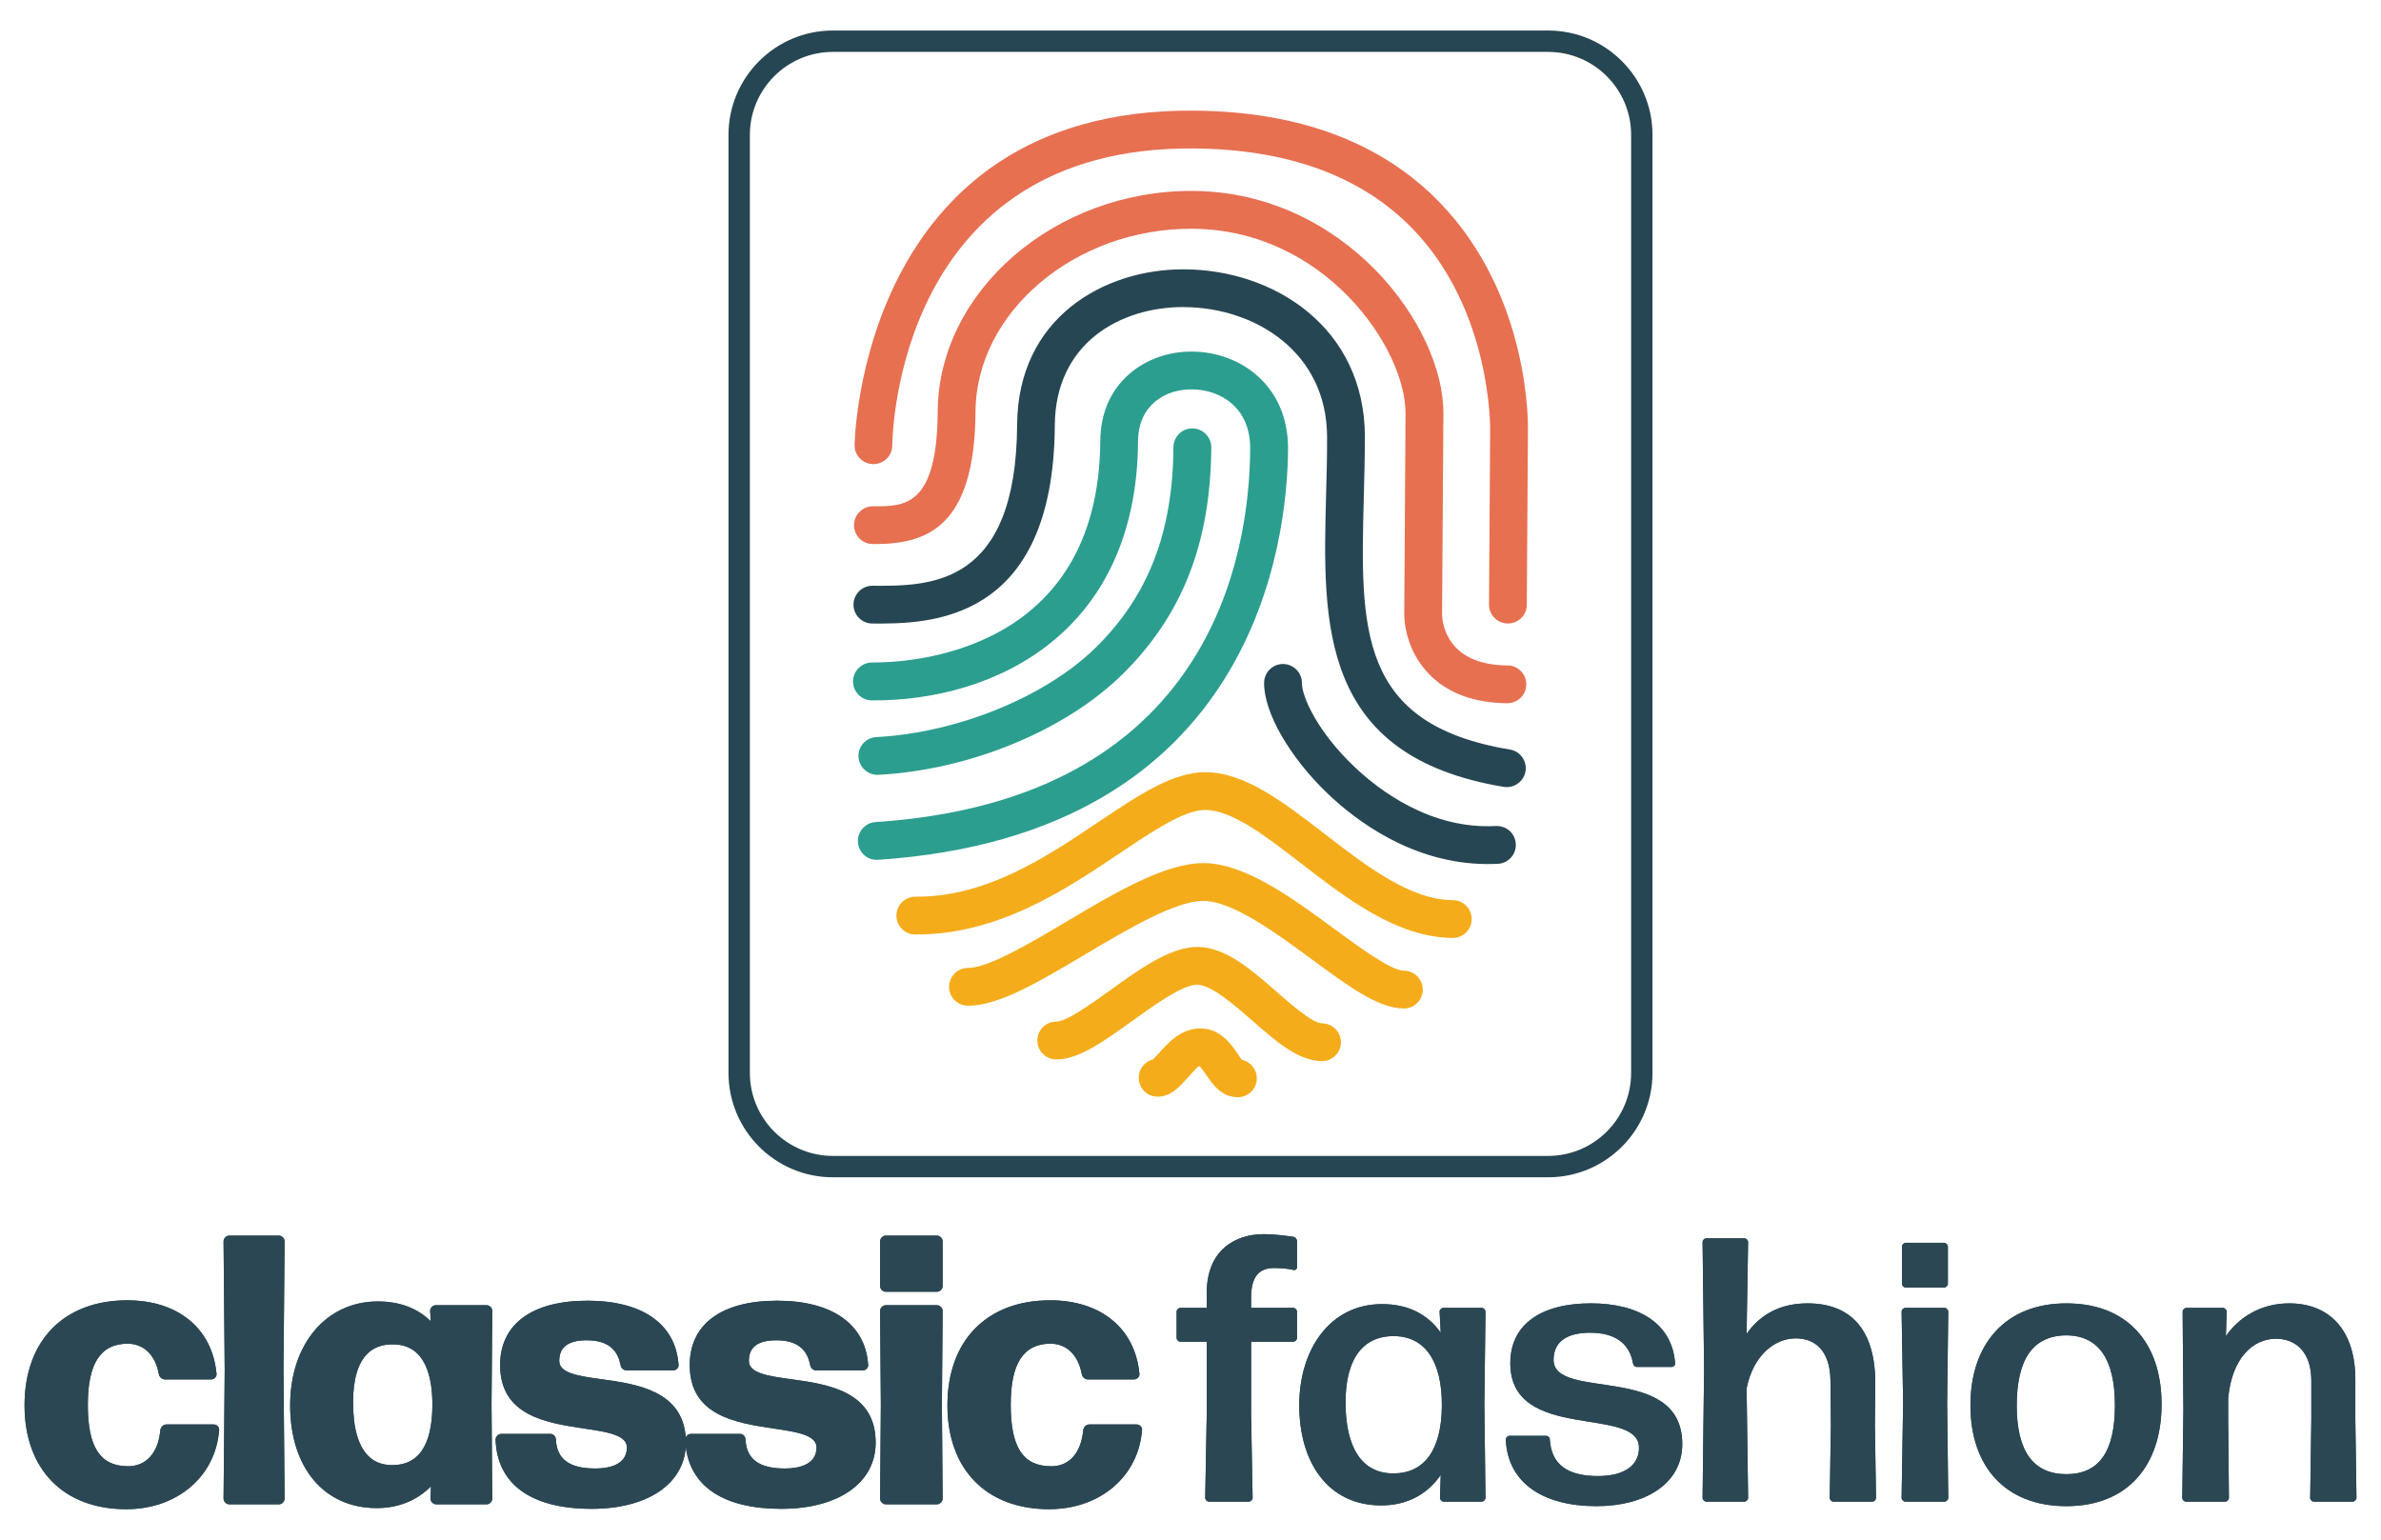
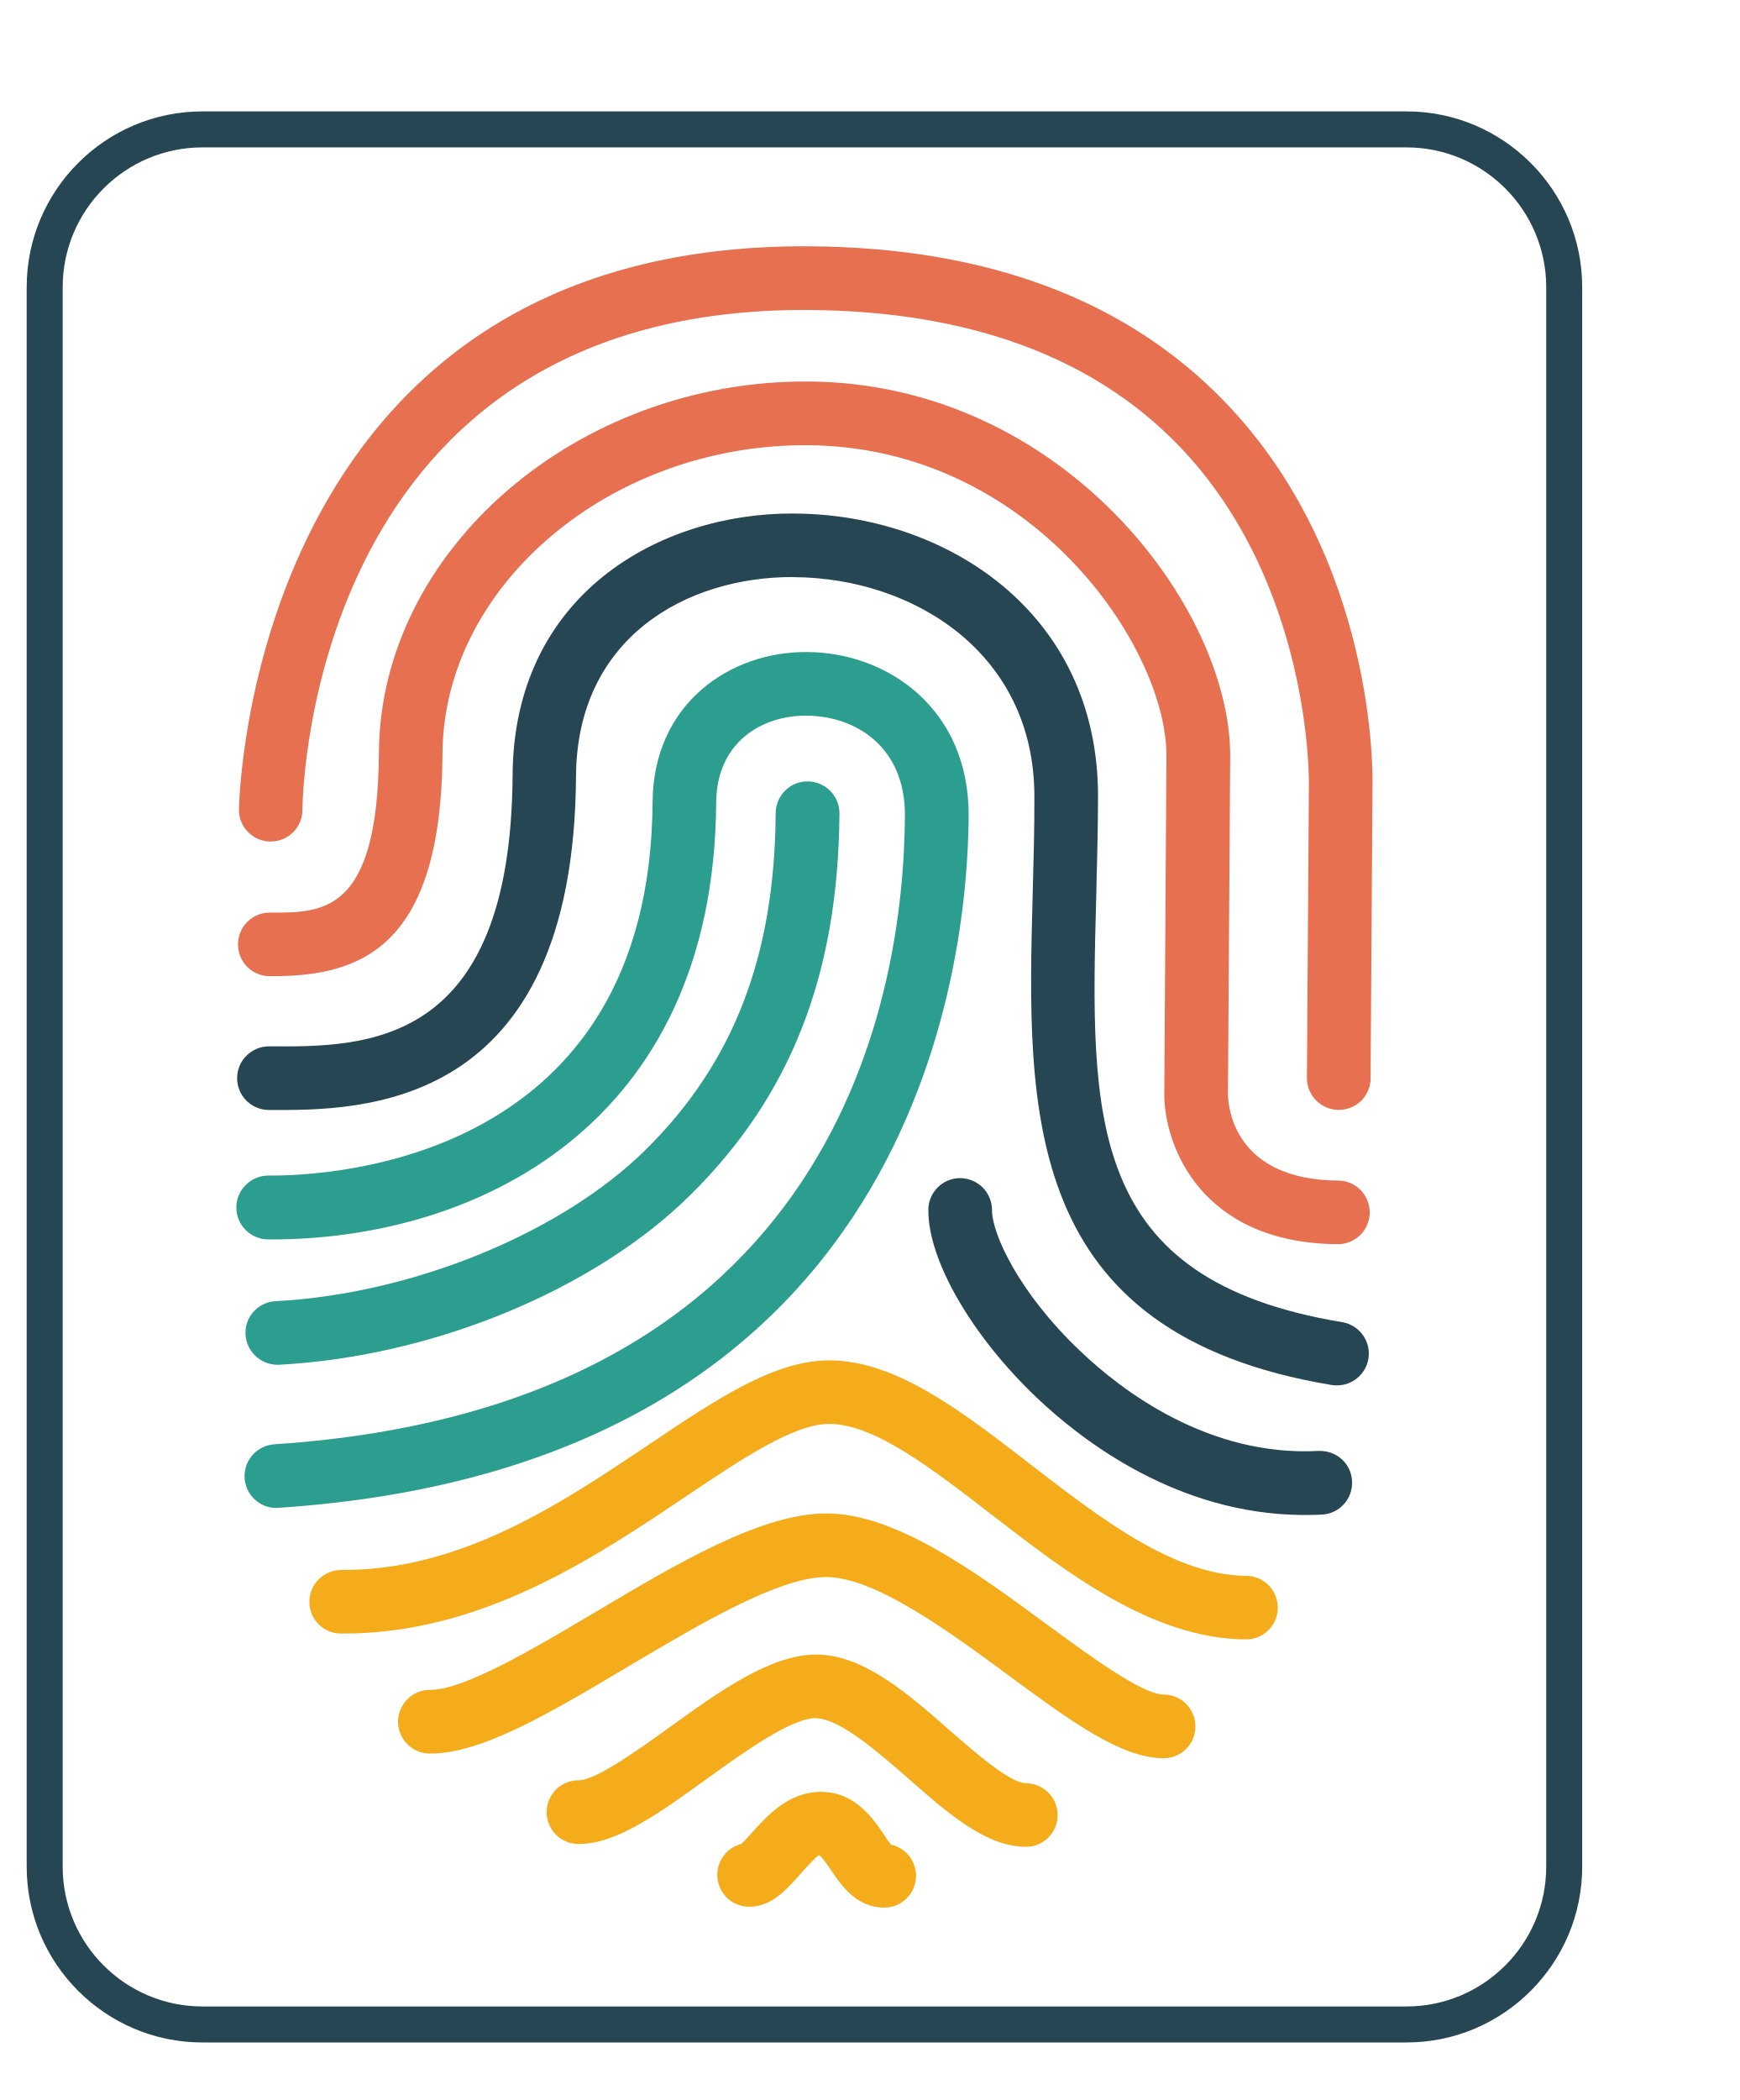
- <svg xmlns="http://www.w3.org/2000/svg" id="Layer_1" x="0px" y="0px" viewBox="0 0 334.111 216.064" xml:space="preserve">
-   <g>
-     <g>
-       <path fill="#2B4754" d="M30.005,199.892h-6.651c-0.405,0-0.76,0.305-0.85,0.764c-0.281,3.2-1.973,5.098-4.534,5.098    c-0.034,0-0.068,0-0.103-0.001c-3.833-0.051-5.543-2.703-5.543-8.601c0-5.818,1.762-8.551,5.538-8.601    c2.311,0,3.928,1.562,4.437,4.292c0.084,0.419,0.438,0.724,0.843,0.724h6.494c0.229,0,0.453-0.112,0.6-0.301    c0.135-0.172,0.184-0.387,0.143-0.532c-0.615-6.331-5.411-10.265-12.516-10.265c-8.894,0-14.419,5.646-14.419,14.735    c0,8.991,5.465,14.577,14.261,14.577c7.128,0,12.492-4.549,13.035-11.002c0.05-0.2,0.001-0.414-0.134-0.587    C30.459,200.004,30.234,199.892,30.005,199.892z" />
-       <path fill="#2B4754" d="M39.139,173.388H32.17c-0.418,0-0.798,0.38-0.798,0.801l0.159,18.05l-0.159,18.059    c0,0.418,0.38,0.798,0.798,0.798h6.969c0.418,0,0.798-0.38,0.798-0.801l-0.159-18.05l0.159-18.059    C39.936,173.767,39.557,173.388,39.139,173.388z" />
-       <path fill="#2B4754" d="M68.281,183.155h-7.128c-0.417,0-0.797,0.38-0.796,0.82l0.091,1.43c-1.899-1.845-4.392-2.778-7.425-2.778    c-7.246,0-12.308,5.994-12.308,14.577c0,8.759,4.769,14.419,12.148,14.419c3.017,0,5.627-1.051,7.611-3.051l-0.066,1.725    c0,0.418,0.38,0.798,0.797,0.798h7.075c0.417,0,0.797-0.38,0.797-0.801l-0.105-13.14l0.105-13.202    C69.078,183.535,68.698,183.155,68.281,183.155z M55.082,205.593h-0.005c-1.395,0.005-2.511-0.405-3.378-1.261    c-1.43-1.41-2.155-3.951-2.155-7.551c0-3.228,0.686-5.531,2.037-6.848c0.872-0.85,2.035-1.28,3.463-1.28    c0.062,0,0.127,0.001,0.191,0.003c4.559,0.063,5.473,4.738,5.438,8.649C60.622,202.805,58.741,205.593,55.082,205.593z" />
-       <path fill="#2B4754" d="M111.044,193.544c-3.198-0.441-5.96-0.822-5.96-2.569c0-1.95,1.259-2.898,3.849-2.898    c2.771,0,4.325,1.143,4.753,3.499c0.084,0.42,0.438,0.725,0.844,0.725h6.546c0.229,0,0.453-0.112,0.601-0.301    c0.135-0.173,0.184-0.388,0.144-0.524c-0.418-5.689-5.077-8.953-12.781-8.953c-7.787,0-12.254,3.292-12.254,9.033    c0,7.138,6.534,8.116,11.785,8.903c3.224,0.482,6.007,0.899,6.007,2.659c0,2.567-2.774,2.951-4.429,2.951    c-3.635,0-5.395-1.296-5.539-4.06c0-0.447-0.35-0.798-0.797-0.798h-6.863c-0.309,0-0.596,0.209-0.725,0.492    c-0.456-6.575-6.971-7.495-11.788-8.159c-3.198-0.441-5.96-0.822-5.96-2.569c0-1.95,1.259-2.898,3.849-2.898    c2.771,0,4.325,1.143,4.753,3.499c0.084,0.42,0.438,0.725,0.844,0.725h6.546c0.229,0,0.453-0.112,0.601-0.301    c0.135-0.173,0.184-0.388,0.144-0.524c-0.418-5.689-5.077-8.953-12.781-8.953c-7.787,0-12.254,3.292-12.254,9.033    c0,7.138,6.534,8.116,11.785,8.903c3.224,0.482,6.007,0.899,6.007,2.659c0,2.567-2.775,2.951-4.43,2.951    c-3.634,0-5.394-1.296-5.537-4.06c0-0.447-0.351-0.798-0.798-0.798H70.34c-0.418,0-0.798,0.38-0.798,0.811    c0.217,6.26,5,9.707,13.469,9.707c7.764,0,12.866-3.399,13.222-8.705c0.677,5.622,5.383,8.705,13.386,8.705    c8.053,0,13.257-3.649,13.257-9.298C122.876,195.177,116.037,194.232,111.044,193.544z" />
-       <path fill="#2B4754" d="M131.476,173.388h-7.18c-0.418,0-0.798,0.38-0.798,0.798v6.282c0,0.418,0.38,0.798,0.798,0.798h7.18    c0.418,0,0.798-0.38,0.798-0.798v-6.282C132.273,173.767,131.894,173.388,131.476,173.388z" />
-       <path fill="#2B4754" d="M131.476,183.155h-7.18c-0.418,0-0.798,0.38-0.798,0.8l0.105,13.193l-0.105,13.148    c0,0.418,0.38,0.798,0.798,0.798h7.18c0.418,0,0.798-0.38,0.798-0.801l-0.105-13.14l0.105-13.202    C132.273,183.535,131.894,183.155,131.476,183.155z" />
-       <path fill="#2B4754" d="M160.109,200.192c-0.146-0.188-0.371-0.301-0.601-0.301h-6.651c-0.405,0-0.76,0.305-0.85,0.764    c-0.285,3.243-2.005,5.192-4.637,5.097c-3.833-0.051-5.543-2.703-5.543-8.601c0-5.818,1.762-8.551,5.538-8.601    c2.311,0,3.928,1.562,4.437,4.292c0.084,0.419,0.438,0.724,0.843,0.724h6.494c0.229,0,0.453-0.112,0.6-0.301    c0.135-0.172,0.184-0.387,0.143-0.532c-0.615-6.331-5.411-10.265-12.516-10.265c-8.894,0-14.419,5.646-14.419,14.735    c0,8.991,5.465,14.577,14.261,14.577c7.128,0,12.492-4.549,13.035-11.002C160.293,200.579,160.244,200.365,160.109,200.192z" />
-     </g>
-     <g>
-       <path fill="#2B4754" d="M175.559,198.63l0.212,11.562c0,0.265-0.265,0.528-0.528,0.528h-5.597c-0.264,0-0.527-0.264-0.527-0.528    l0.211-11.562v-10.349h-3.695c-0.265,0-0.528-0.264-0.528-0.527v-3.696c0-0.264,0.264-0.527,0.528-0.527h3.695v-2.06    c0-6.071,4.013-8.288,8.024-8.288c1.426,0,2.957,0.211,4.118,0.369c0.317,0.053,0.528,0.316,0.528,0.634v3.643    c0,0.264-0.264,0.476-0.528,0.369c-0.739-0.158-1.637-0.264-2.692-0.264c-1.953,0-3.221,1.056-3.221,4.118v1.479h5.913    c0.265,0,0.528,0.264,0.528,0.527v3.696c0,0.264-0.264,0.527-0.528,0.527h-5.913V198.63z" />
-       <path fill="#2B4754" d="M202.59,210.72c-0.264,0-0.527-0.264-0.527-0.528l0.105-3.22c-1.848,2.692-4.699,4.276-8.342,4.276    c-7.55,0-11.51-6.125-11.51-14.044c0-7.866,4.329-14.202,11.615-14.202c3.59,0,6.389,1.373,8.236,4.013l-0.158-2.957    c0-0.264,0.264-0.527,0.527-0.527h5.386c0.264,0,0.527,0.264,0.527,0.527l-0.158,12.988l0.158,13.146    c0,0.265-0.264,0.528-0.527,0.528H202.59z M195.516,206.76c4.276,0,6.758-3.167,6.811-9.45c0.053-6.282-2.376-9.767-6.652-9.819    c-4.646-0.054-6.863,3.484-6.863,9.291C188.811,203.117,191.081,206.76,195.516,206.76z" />
-       <path fill="#2B4754" d="M224.024,211.354c-7.444,0-12.46-3.221-12.724-9.345c0-0.265,0.264-0.528,0.528-0.528h5.121    c0.264,0,0.528,0.211,0.528,0.528c0.211,3.537,2.533,5.121,6.758,5.121c3.59,0,5.754-1.426,5.754-3.96    c0-6.019-18.056-0.687-18.056-11.879c0-5.49,4.382-8.395,11.298-8.395c6.705,0,11.404,2.798,11.826,8.395    c0.053,0.264-0.211,0.528-0.475,0.528h-4.857c-0.316,0-0.528-0.212-0.581-0.528c-0.475-2.745-2.481-4.276-6.019-4.276    c-3.115,0-5.121,1.161-5.121,3.801c0,5.86,18.057,0.317,18.057,11.826C236.062,208.186,230.887,211.354,224.024,211.354z" />
-       <path fill="#2B4754" d="M252.005,187.807c-3.062,0-6.019,2.481-6.916,7.021l0.211,15.363c0,0.265-0.265,0.528-0.528,0.528h-5.332    c-0.265,0-0.528-0.264-0.528-0.528l0.211-18.108l-0.211-17.792c0-0.264,0.264-0.528,0.528-0.528h5.332    c0.264,0,0.528,0.265,0.528,0.528l-0.211,12.882c1.848-2.64,4.646-4.276,8.553-4.276c5.966,0,9.608,3.59,9.503,11.51l-0.053,5.648    l0.158,10.137c0,0.265-0.264,0.528-0.528,0.528h-5.438c-0.264,0-0.528-0.264-0.528-0.528l0.159-10.031l-0.054-6.44    C256.809,189.601,254.75,187.807,252.005,187.807z" />
-       <path fill="#2B4754" d="M267.368,210.72c-0.264,0-0.528-0.264-0.528-0.528l0.212-13.251l-0.212-12.883    c0-0.264,0.265-0.527,0.528-0.527h5.491c0.264,0,0.527,0.264,0.527,0.527l-0.158,12.883l0.158,13.251    c0,0.265-0.264,0.528-0.527,0.528H267.368z M267.42,180.679c-0.264,0-0.528-0.264-0.528-0.527v-5.227    c0-0.265,0.265-0.528,0.528-0.528h5.385c0.265,0,0.528,0.264,0.528,0.528v5.227c0,0.264-0.264,0.527-0.528,0.527H267.42z" />
-       <path fill="#2B4754" d="M289.963,211.354c-8.553,0-13.463-5.544-13.463-14.149c0-8.605,4.91-14.308,13.463-14.308    c8.553,0,13.357,5.544,13.357,14.149C303.321,205.704,298.516,211.354,289.963,211.354z M289.963,206.865    c4.594,0,6.811-3.167,6.811-9.661c0-6.441-2.27-9.82-6.863-9.82c-4.698,0.053-6.916,3.432-6.916,9.873    C282.995,203.645,285.318,206.865,289.963,206.865z" />
-       <path fill="#2B4754" d="M306.751,210.72c-0.264,0-0.528-0.264-0.528-0.528l0.158-12.248l-0.105-13.886    c0-0.264,0.265-0.527,0.528-0.527h5.121c0.264,0,0.528,0.264,0.528,0.527l-0.106,3.433c1.742-2.535,4.805-4.594,8.87-4.594    c5.702,0,9.292,3.802,9.292,10.665v5.596l0.158,11.034c0,0.265-0.264,0.528-0.527,0.528h-5.438c-0.264,0-0.528-0.264-0.528-0.528    l0.159-11.034v-5.438c0-3.855-2.06-5.86-4.963-5.86c-3.221,0-6.178,2.692-6.705,8.342v2.956l0.105,11.034    c0,0.265-0.264,0.528-0.528,0.528H306.751z" />
-     </g>
-   </g>
-   <g>
-     <g>
-       <path fill="#2B4754" d="M30.005,199.892h-6.651c-0.405,0-0.76,0.305-0.85,0.764c-0.281,3.2-1.973,5.098-4.534,5.098    c-0.034,0-0.068,0-0.103-0.001c-3.833-0.051-5.543-2.703-5.543-8.601c0-5.818,1.762-8.551,5.538-8.601    c2.311,0,3.928,1.562,4.437,4.292c0.084,0.419,0.438,0.724,0.843,0.724h6.494c0.229,0,0.453-0.112,0.6-0.301    c0.135-0.172,0.184-0.387,0.143-0.532c-0.615-6.331-5.411-10.265-12.516-10.265c-8.894,0-14.419,5.646-14.419,14.735    c0,8.991,5.465,14.577,14.261,14.577c7.128,0,12.492-4.549,13.035-11.002c0.05-0.2,0.001-0.414-0.134-0.587    C30.459,200.004,30.234,199.892,30.005,199.892z" />
-       <path fill="#2B4754" d="M39.139,173.388H32.17c-0.418,0-0.798,0.38-0.798,0.801l0.159,18.05l-0.159,18.059    c0,0.418,0.38,0.798,0.798,0.798h6.969c0.418,0,0.798-0.38,0.798-0.801l-0.159-18.05l0.159-18.059    C39.936,173.767,39.557,173.388,39.139,173.388z" />
-       <path fill="#2B4754" d="M68.281,183.155h-7.128c-0.417,0-0.797,0.38-0.796,0.82l0.091,1.43c-1.899-1.845-4.392-2.778-7.425-2.778    c-7.246,0-12.308,5.994-12.308,14.577c0,8.759,4.769,14.419,12.148,14.419c3.017,0,5.627-1.051,7.611-3.051l-0.066,1.725    c0,0.418,0.38,0.798,0.797,0.798h7.075c0.417,0,0.797-0.38,0.797-0.801l-0.105-13.14l0.105-13.202    C69.078,183.535,68.698,183.155,68.281,183.155z M55.082,205.593h-0.005c-1.395,0.005-2.511-0.405-3.378-1.261    c-1.43-1.41-2.155-3.951-2.155-7.551c0-3.228,0.686-5.531,2.037-6.848c0.872-0.85,2.035-1.28,3.463-1.28    c0.062,0,0.127,0.001,0.191,0.003c4.559,0.063,5.473,4.738,5.438,8.649C60.622,202.805,58.741,205.593,55.082,205.593z" />
-       <path fill="#2B4754" d="M111.044,193.544c-3.198-0.441-5.96-0.822-5.96-2.569c0-1.95,1.259-2.898,3.849-2.898    c2.771,0,4.325,1.143,4.753,3.499c0.084,0.42,0.438,0.725,0.844,0.725h6.546c0.229,0,0.453-0.112,0.601-0.301    c0.135-0.173,0.184-0.388,0.144-0.524c-0.418-5.689-5.077-8.953-12.781-8.953c-7.787,0-12.254,3.292-12.254,9.033    c0,7.138,6.534,8.116,11.785,8.903c3.224,0.482,6.007,0.899,6.007,2.659c0,2.567-2.774,2.951-4.429,2.951    c-3.635,0-5.395-1.296-5.539-4.06c0-0.447-0.35-0.798-0.797-0.798h-6.863c-0.309,0-0.596,0.209-0.725,0.492    c-0.456-6.575-6.971-7.495-11.788-8.159c-3.198-0.441-5.96-0.822-5.96-2.569c0-1.95,1.259-2.898,3.849-2.898    c2.771,0,4.325,1.143,4.753,3.499c0.084,0.42,0.438,0.725,0.844,0.725h6.546c0.229,0,0.453-0.112,0.601-0.301    c0.135-0.173,0.184-0.388,0.144-0.524c-0.418-5.689-5.077-8.953-12.781-8.953c-7.787,0-12.254,3.292-12.254,9.033    c0,7.138,6.534,8.116,11.785,8.903c3.224,0.482,6.007,0.899,6.007,2.659c0,2.567-2.775,2.951-4.43,2.951    c-3.634,0-5.394-1.296-5.537-4.06c0-0.447-0.351-0.798-0.798-0.798H70.34c-0.418,0-0.798,0.38-0.798,0.811    c0.217,6.26,5,9.707,13.469,9.707c7.764,0,12.866-3.399,13.222-8.705c0.677,5.622,5.383,8.705,13.386,8.705    c8.053,0,13.257-3.649,13.257-9.298C122.876,195.177,116.037,194.232,111.044,193.544z" />
-       <path fill="#2B4754" d="M131.476,173.388h-7.18c-0.418,0-0.798,0.38-0.798,0.798v6.282c0,0.418,0.38,0.798,0.798,0.798h7.18    c0.418,0,0.798-0.38,0.798-0.798v-6.282C132.273,173.767,131.894,173.388,131.476,173.388z" />
-       <path fill="#2B4754" d="M131.476,183.155h-7.18c-0.418,0-0.798,0.38-0.798,0.8l0.105,13.193l-0.105,13.148    c0,0.418,0.38,0.798,0.798,0.798h7.18c0.418,0,0.798-0.38,0.798-0.801l-0.105-13.14l0.105-13.202    C132.273,183.535,131.894,183.155,131.476,183.155z" />
-       <path fill="#2B4754" d="M160.109,200.192c-0.146-0.188-0.371-0.301-0.601-0.301h-6.651c-0.405,0-0.76,0.305-0.85,0.764    c-0.285,3.243-2.005,5.192-4.637,5.097c-3.833-0.051-5.543-2.703-5.543-8.601c0-5.818,1.762-8.551,5.538-8.601    c2.311,0,3.928,1.562,4.437,4.292c0.084,0.419,0.438,0.724,0.843,0.724h6.494c0.229,0,0.453-0.112,0.6-0.301    c0.135-0.172,0.184-0.387,0.143-0.532c-0.615-6.331-5.411-10.265-12.516-10.265c-8.894,0-14.419,5.646-14.419,14.735    c0,8.991,5.465,14.577,14.261,14.577c7.128,0,12.492-4.549,13.035-11.002C160.293,200.579,160.244,200.365,160.109,200.192z" />
-     </g>
-     <g>
-       <path fill="#2B4754" d="M175.559,198.63l0.212,11.562c0,0.265-0.265,0.528-0.528,0.528h-5.597c-0.264,0-0.527-0.264-0.527-0.528    l0.211-11.562v-10.349h-3.695c-0.265,0-0.528-0.264-0.528-0.527v-3.696c0-0.264,0.264-0.527,0.528-0.527h3.695v-2.06    c0-6.071,4.013-8.288,8.024-8.288c1.426,0,2.957,0.211,4.118,0.369c0.317,0.053,0.528,0.316,0.528,0.634v3.643    c0,0.264-0.264,0.476-0.528,0.369c-0.739-0.158-1.637-0.264-2.692-0.264c-1.953,0-3.221,1.056-3.221,4.118v1.479h5.913    c0.265,0,0.528,0.264,0.528,0.527v3.696c0,0.264-0.264,0.527-0.528,0.527h-5.913V198.63z" />
-       <path fill="#2B4754" d="M202.59,210.72c-0.264,0-0.527-0.264-0.527-0.528l0.105-3.22c-1.848,2.692-4.699,4.276-8.342,4.276    c-7.55,0-11.51-6.125-11.51-14.044c0-7.866,4.329-14.202,11.615-14.202c3.59,0,6.389,1.373,8.236,4.013l-0.158-2.957    c0-0.264,0.264-0.527,0.527-0.527h5.386c0.264,0,0.527,0.264,0.527,0.527l-0.158,12.988l0.158,13.146    c0,0.265-0.264,0.528-0.527,0.528H202.59z M195.516,206.76c4.276,0,6.758-3.167,6.811-9.45c0.053-6.282-2.376-9.767-6.652-9.819    c-4.646-0.054-6.863,3.484-6.863,9.291C188.811,203.117,191.081,206.76,195.516,206.76z" />
-       <path fill="#2B4754" d="M224.024,211.354c-7.444,0-12.46-3.221-12.724-9.345c0-0.265,0.264-0.528,0.528-0.528h5.121    c0.264,0,0.528,0.211,0.528,0.528c0.211,3.537,2.533,5.121,6.758,5.121c3.59,0,5.754-1.426,5.754-3.96    c0-6.019-18.056-0.687-18.056-11.879c0-5.49,4.382-8.395,11.298-8.395c6.705,0,11.404,2.798,11.826,8.395    c0.053,0.264-0.211,0.528-0.475,0.528h-4.857c-0.316,0-0.528-0.212-0.581-0.528c-0.475-2.745-2.481-4.276-6.019-4.276    c-3.115,0-5.121,1.161-5.121,3.801c0,5.86,18.057,0.317,18.057,11.826C236.062,208.186,230.887,211.354,224.024,211.354z" />
-       <path fill="#2B4754" d="M252.005,187.807c-3.062,0-6.019,2.481-6.916,7.021l0.211,15.363c0,0.265-0.265,0.528-0.528,0.528h-5.332    c-0.265,0-0.528-0.264-0.528-0.528l0.211-18.108l-0.211-17.792c0-0.264,0.264-0.528,0.528-0.528h5.332    c0.264,0,0.528,0.265,0.528,0.528l-0.211,12.882c1.848-2.64,4.646-4.276,8.553-4.276c5.966,0,9.608,3.59,9.503,11.51l-0.053,5.648    l0.158,10.137c0,0.265-0.264,0.528-0.528,0.528h-5.438c-0.264,0-0.528-0.264-0.528-0.528l0.159-10.031l-0.054-6.44    C256.809,189.601,254.75,187.807,252.005,187.807z" />
-       <path fill="#2B4754" d="M267.368,210.72c-0.264,0-0.528-0.264-0.528-0.528l0.212-13.251l-0.212-12.883    c0-0.264,0.265-0.527,0.528-0.527h5.491c0.264,0,0.527,0.264,0.527,0.527l-0.158,12.883l0.158,13.251    c0,0.265-0.264,0.528-0.527,0.528H267.368z M267.42,180.679c-0.264,0-0.528-0.264-0.528-0.527v-5.227    c0-0.265,0.265-0.528,0.528-0.528h5.385c0.265,0,0.528,0.264,0.528,0.528v5.227c0,0.264-0.264,0.527-0.528,0.527H267.42z" />
-       <path fill="#2B4754" d="M289.963,211.354c-8.553,0-13.463-5.544-13.463-14.149c0-8.605,4.91-14.308,13.463-14.308    c8.553,0,13.357,5.544,13.357,14.149C303.321,205.704,298.516,211.354,289.963,211.354z M289.963,206.865    c4.594,0,6.811-3.167,6.811-9.661c0-6.441-2.27-9.82-6.863-9.82c-4.698,0.053-6.916,3.432-6.916,9.873    C282.995,203.645,285.318,206.865,289.963,206.865z" />
-       <path fill="#2B4754" d="M306.751,210.72c-0.264,0-0.528-0.264-0.528-0.528l0.158-12.248l-0.105-13.886    c0-0.264,0.265-0.527,0.528-0.527h5.121c0.264,0,0.528,0.264,0.528,0.527l-0.106,3.433c1.742-2.535,4.805-4.594,8.87-4.594    c5.702,0,9.292,3.802,9.292,10.665v5.596l0.158,11.034c0,0.265-0.264,0.528-0.527,0.528h-5.438c-0.264,0-0.528-0.264-0.528-0.528    l0.159-11.034v-5.438c0-3.855-2.06-5.86-4.963-5.86c-3.221,0-6.178,2.692-6.705,8.342v2.956l0.105,11.034    c0,0.265-0.264,0.528-0.528,0.528H306.751z" />
-     </g>
-   </g>
+ <svg xmlns="http://www.w3.org/2000/svg" id="Layer_1" x="0px" y="0px" viewBox="100 -5 145 175" xml:space="preserve">
  <path fill="#274653" d="M217.24,165.205H116.871c-8.076,0-14.646-6.57-14.646-14.646V18.929c0-8.075,6.57-14.646,14.646-14.646  H217.24c8.076,0,14.646,6.57,14.646,14.646v131.63C231.886,158.635,225.316,165.205,217.24,165.205z M116.871,7.283  c-6.422,0-11.646,5.225-11.646,11.646v131.63c0,6.422,5.225,11.646,11.646,11.646H217.24c6.422,0,11.646-5.225,11.646-11.646V18.929  c0-6.421-5.225-11.646-11.646-11.646H116.871z" />
  <g>
    <g>
      <path fill="#2C9E8F" d="M123.097,108.73c-1.396-0.025-2.55-1.113-2.631-2.524c-0.085-1.452,1.043-2.702,2.515-2.775    c11.4-0.599,23.811-5.673,30.846-12.626c7.322-7.231,10.758-16.142,10.831-28.051c0.015-1.471,1.212-2.655,2.673-2.636    c1.464,0.01,2.646,1.203,2.643,2.66c-0.094,13.417-4.045,23.523-12.425,31.803c-8.014,7.922-21.485,13.473-34.3,14.148    C123.199,108.729,123.147,108.724,123.097,108.73z" />
    </g>
    <g>
      <path fill="#2C9E8F" d="M123.018,120.663c-1.38-0.005-2.536-1.087-2.627-2.47c-0.096-1.477,1.01-2.736,2.477-2.835    c47.17-3.128,52.478-37.67,52.562-52.375c0.044-5.729-4.085-8.316-8.194-8.345c-3.721-0.028-7.505,2.206-7.538,7.244    c-0.174,27.04-20.23,36.509-37.357,36.403c-1.469-0.015-2.648-1.214-2.64-2.674c0.005-1.462,1.21-2.646,2.669-2.647    c5.313,0.041,31.836-1.289,32.028-31.117c0.056-8.268,6.518-12.563,12.877-12.511c6.731,0.031,13.528,4.752,13.468,13.683    c-0.084,12.631-4.473,54.119-57.537,57.633C123.145,120.651,123.083,120.666,123.018,120.663z" />
    </g>
    <g>
      <path fill="#274653" d="M211.434,110.448c-0.136,0.007-0.278-0.011-0.417-0.028c-25.911-4.291-25.417-22.882-24.937-40.885    c0.074-2.683,0.151-5.443,0.142-8.206c-0.016-11.907-10.069-18.168-20.026-18.233c-0.029-0.005-0.057,0.004-0.081-0.01    c-8.961-0.016-18.017,5.092-18.1,16.568c-0.163,28.008-17.993,27.884-25.602,27.843c-1.478-0.003-2.657-1.199-2.647-2.66    c0.008-1.469,1.208-2.65,2.673-2.642c8.016,0.053,20.14,0.129,20.289-22.572c0.08-15.046,12.196-21.866,23.393-21.831    c0.034,0,0.073-0.001,0.118,0.004c12.564,0.07,25.268,8.164,25.29,23.521c-0.008,2.82-0.083,5.622-0.151,8.374    c-0.494,18.559-0.85,31.957,20.505,35.49c1.44,0.24,2.419,1.602,2.185,3.047C213.842,109.534,212.711,110.46,211.434,110.448z" />
    </g>
    <g>
      <path fill="#E77051" d="M211.505,98.682c-11.372-0.077-14.427-8.162-14.453-12.44l0.177-28.206    c0.067-9.072-11.248-25.812-29.888-25.934c-16.409-0.111-30.363,11.647-30.454,25.656c-0.096,16.415-6.984,18.635-14.405,18.589    c-1.478-0.003-2.651-1.191-2.643-2.665c0.004-1.462,1.214-2.646,2.669-2.633c4.426,0.021,8.989,0.057,9.077-13.329    c0.104-16.881,16.503-31.044,35.798-30.929c21.25,0.136,35.242,18.918,35.162,31.279l-0.188,28.179    c0.037,1.137,0.603,7.08,9.19,7.131c1.455,0.003,2.636,1.209,2.626,2.669C214.164,97.512,212.976,98.687,211.505,98.682z" />
    </g>
    <g>
      <path fill="#E77051" d="M211.586,87.489c-1.466-0.008-2.657-1.2-2.645-2.658l0.163-24.449c0.001-0.219,0.249-16.805-10.901-28.304    c-7.174-7.38-17.534-11.161-30.786-11.246c-41.345-0.266-42.187,39.958-42.209,41.659c-0.002,1.475-1.194,2.644-2.664,2.631    c-0.005,0.009-0.005,0.009-0.005,0.009c-1.462-0.019-2.641-1.214-2.618-2.669c-0.005-0.473,0.839-47.239,47.533-46.937    c14.768,0.09,26.394,4.438,34.589,12.907c12.705,13.124,12.383,31.271,12.364,32.024l-0.161,24.406    C214.245,86.329,213.044,87.502,211.586,87.489z" />
    </g>
    <g>
      <path fill="#274653" d="M208.593,121.249c-10.408-0.066-18.331-6.112-22.243-9.842c-5.396-5.152-8.999-11.422-8.967-15.592    c0.008-1.46,1.199-2.648,2.669-2.64c1.459,0.021,2.646,1.207,2.638,2.669c-0.012,1.956,2.239,6.884,7.325,11.716    c3.485,3.336,10.731,8.851,19.899,8.349c1.514-0.039,2.711,1.054,2.789,2.513c0.083,1.461-1.043,2.716-2.497,2.794    C209.648,121.242,209.115,121.253,208.593,121.249z" />
    </g>
    <g>
      <path fill="#F5AC1B" d="M203.841,131.617c-7.788-0.048-14.922-5.561-21.212-10.418c-5.008-3.862-9.737-7.518-13.48-7.54    c-2.95-0.02-7.338,2.927-11.971,6.038c-7.643,5.135-17.143,11.517-28.753,11.433c-1.462,0.003-2.646-1.198-2.638-2.654    c0.013-1.477,1.2-2.646,2.673-2.647c9.986,0.07,18.356-5.564,25.755-10.532c5.574-3.745,10.376-6.959,14.964-6.934    c5.541,0.036,10.961,4.219,16.694,8.651c5.9,4.549,12.004,9.267,18.002,9.303c1.468,0.01,2.646,1.201,2.636,2.665    C206.502,130.451,205.314,131.63,203.841,131.617z" />
    </g>
    <g>
      <path fill="#F5AC1B" d="M196.979,141.519c-3.54-0.015-7.689-3.062-12.932-6.921c-4.939-3.635-11.08-8.152-15.149-8.178    c-3.944-0.024-10.65,3.964-16.58,7.482c-6.549,3.895-12.203,7.256-16.502,7.228c-1.467-0.008-2.641-1.207-2.642-2.665    c0.026-1.475,1.214-2.648,2.678-2.64c2.829,0.008,8.635-3.434,13.768-6.478c6.831-4.066,13.894-8.258,19.315-8.228    c5.779,0.033,12.412,4.903,18.27,9.207c3.556,2.615,7.985,5.873,9.808,5.888c1.47,0.008,2.643,1.212,2.633,2.672    C199.638,140.351,198.447,141.529,196.979,141.519z" />
    </g>
    <g>
      <path fill="#F5AC1B" d="M185.499,148.903c-3.319-0.017-6.469-2.782-9.805-5.714c-2.518-2.186-5.647-4.923-7.608-4.998    c-0.034-0.003-0.043-0.003-0.063-0.014c-2.071-0.009-5.983,2.811-9.135,5.081c-4.044,2.916-7.543,5.432-10.686,5.409    c-1.459-0.012-2.646-1.2-2.633-2.669c0.008-1.478,1.203-2.648,2.662-2.64c1.418,0.014,4.965-2.538,7.559-4.4    c4.168-3.011,8.458-6.095,12.274-6.077c0.074-0.006,0.137,0.007,0.208,0.001c3.844,0.136,7.442,3.283,10.907,6.327    c2.113,1.846,5.013,4.383,6.348,4.392c1.459,0.014,2.637,1.2,2.638,2.673C188.153,147.723,186.963,148.914,185.499,148.903z" />
    </g>
    <g>
      <path fill="#F5AC1B" d="M173.689,153.965c-2.318-0.01-3.568-1.865-4.406-3.101c-0.289-0.422-0.765-1.133-1.022-1.272    c-0.241,0.119-1.222,1.21-1.693,1.747c-1.082,1.196-2.307,2.573-4.148,2.553c-1.464-0.008-2.637-1.195-2.629-2.673    c0.01-1.243,0.852-2.26,2.001-2.556c0.226-0.202,0.579-0.598,0.818-0.866c1.325-1.479,3.129-3.488,5.847-3.478    c2.815,0.014,4.325,2.239,5.231,3.57c0.157,0.255,0.405,0.618,0.588,0.833c1.192,0.258,2.09,1.329,2.083,2.607    C176.35,152.791,175.162,153.978,173.689,153.965z" />
    </g>
  </g>
</svg>
